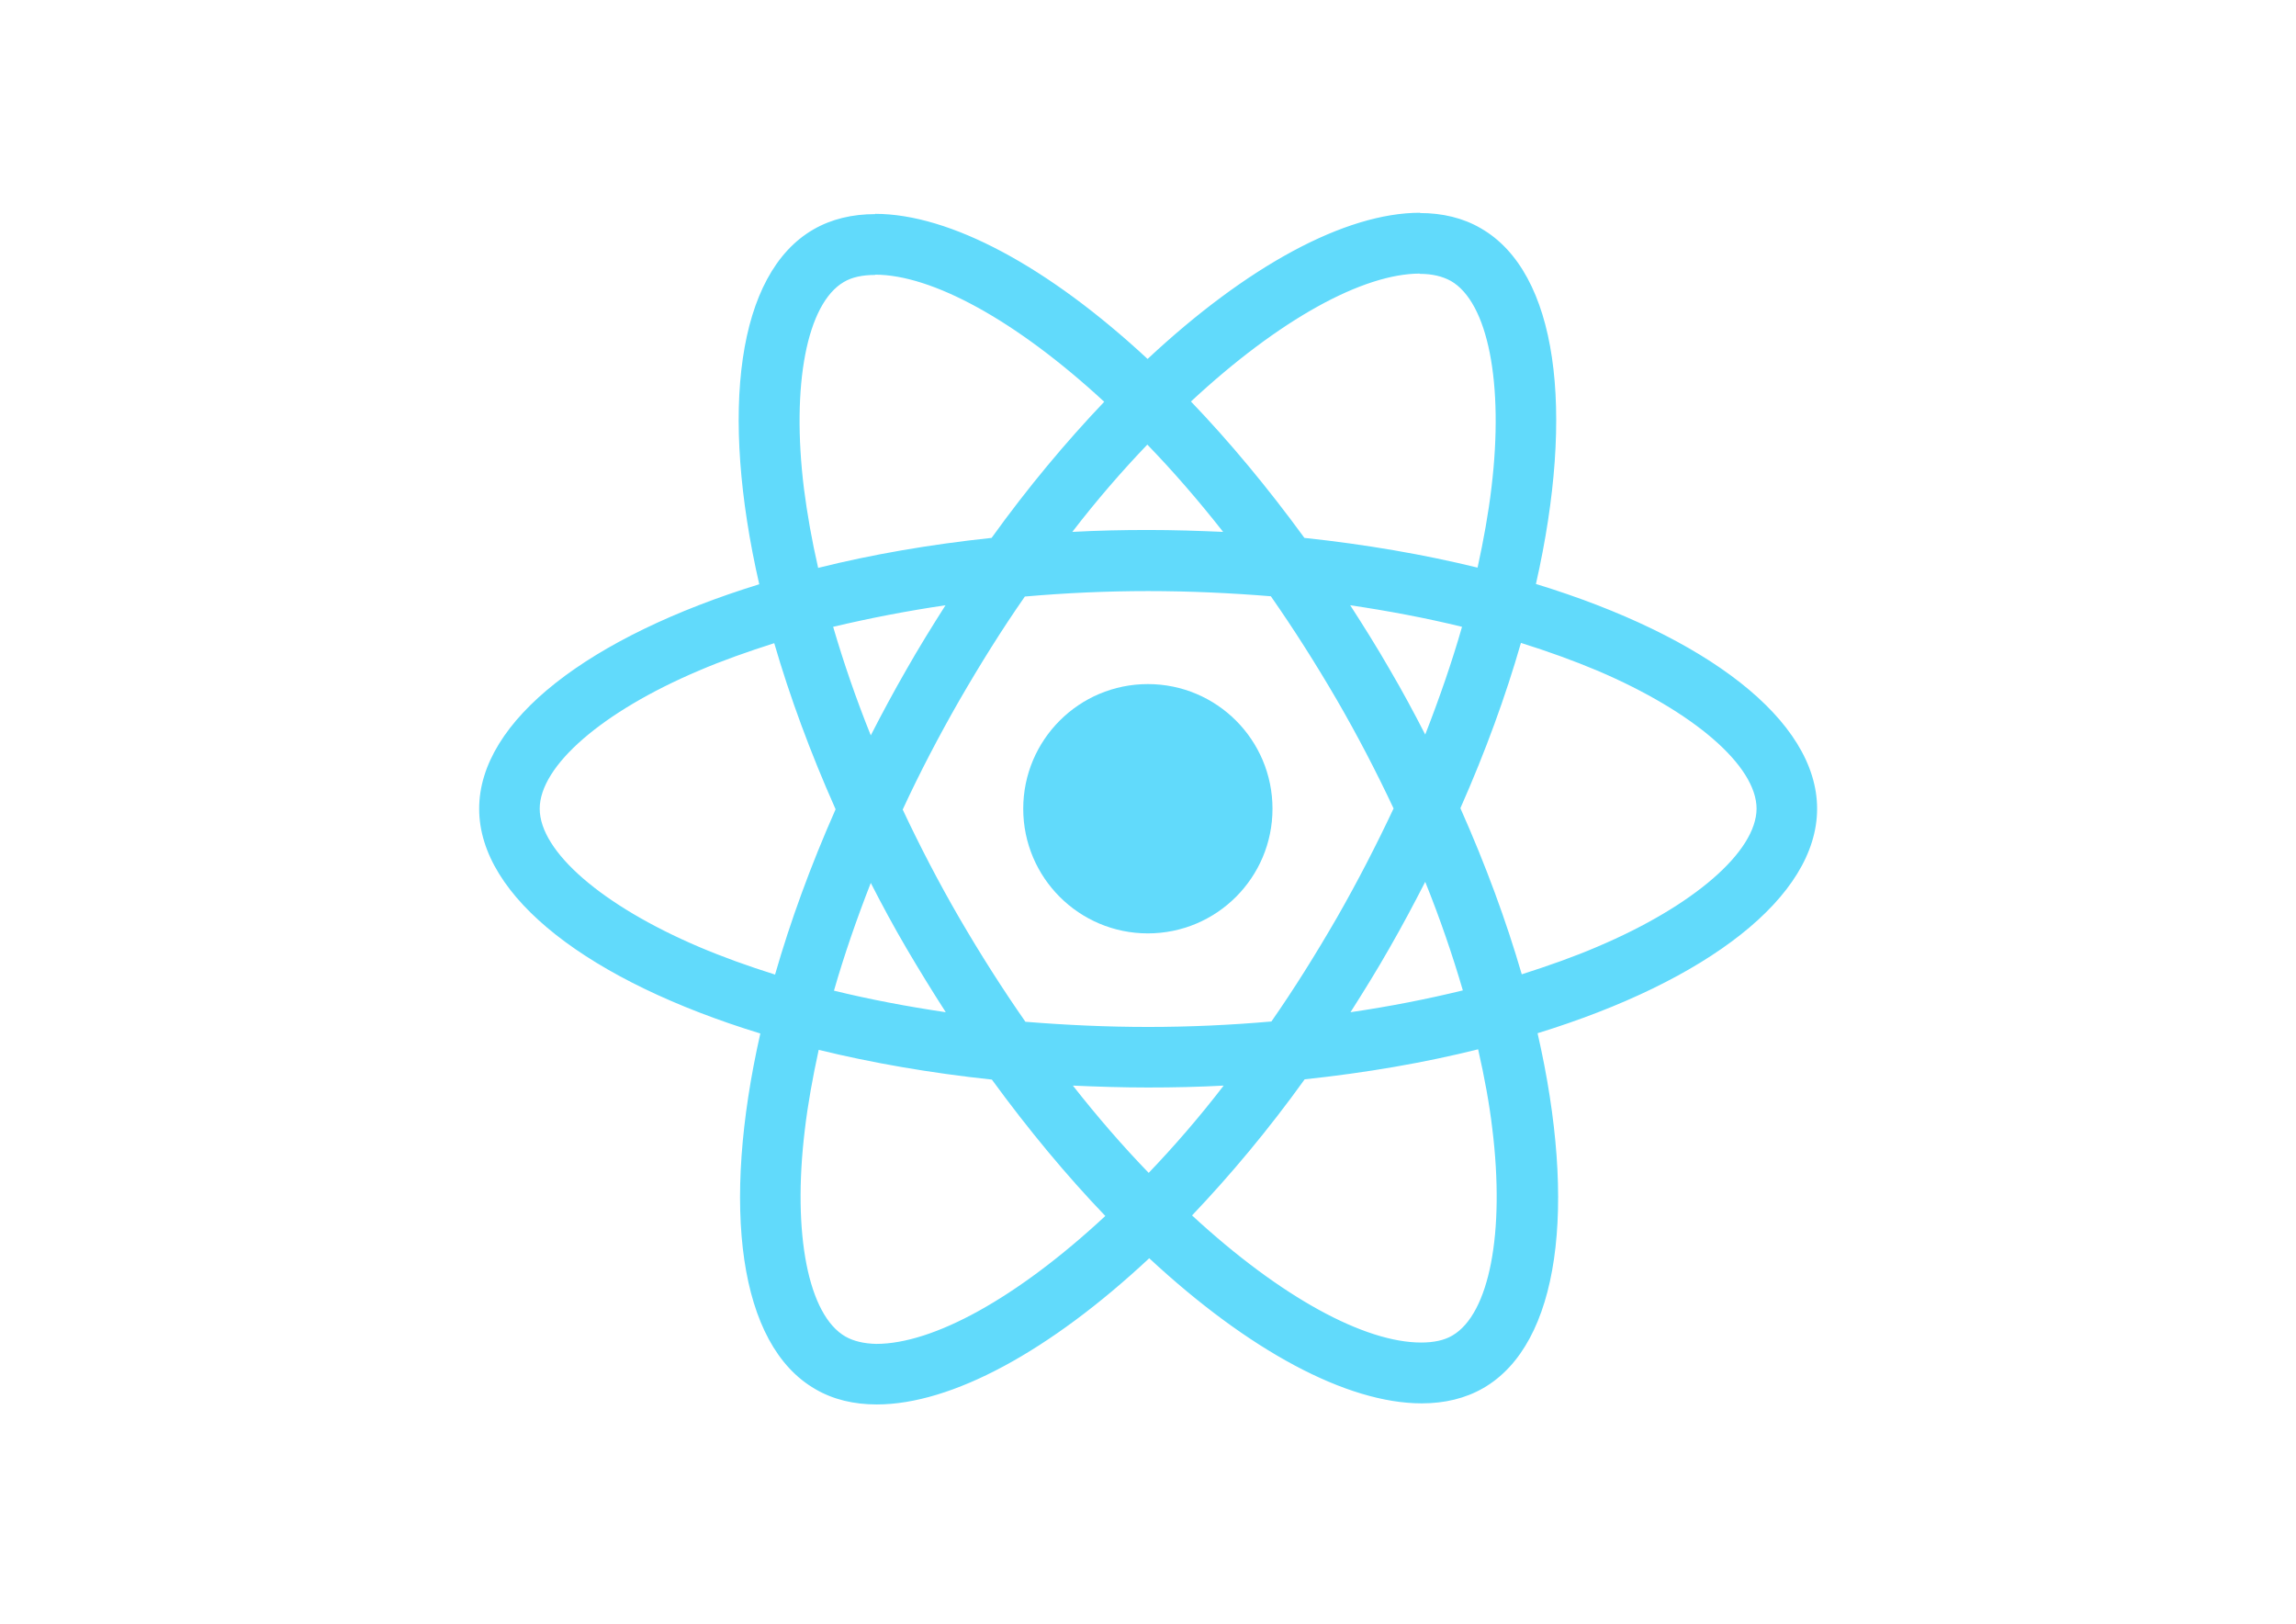
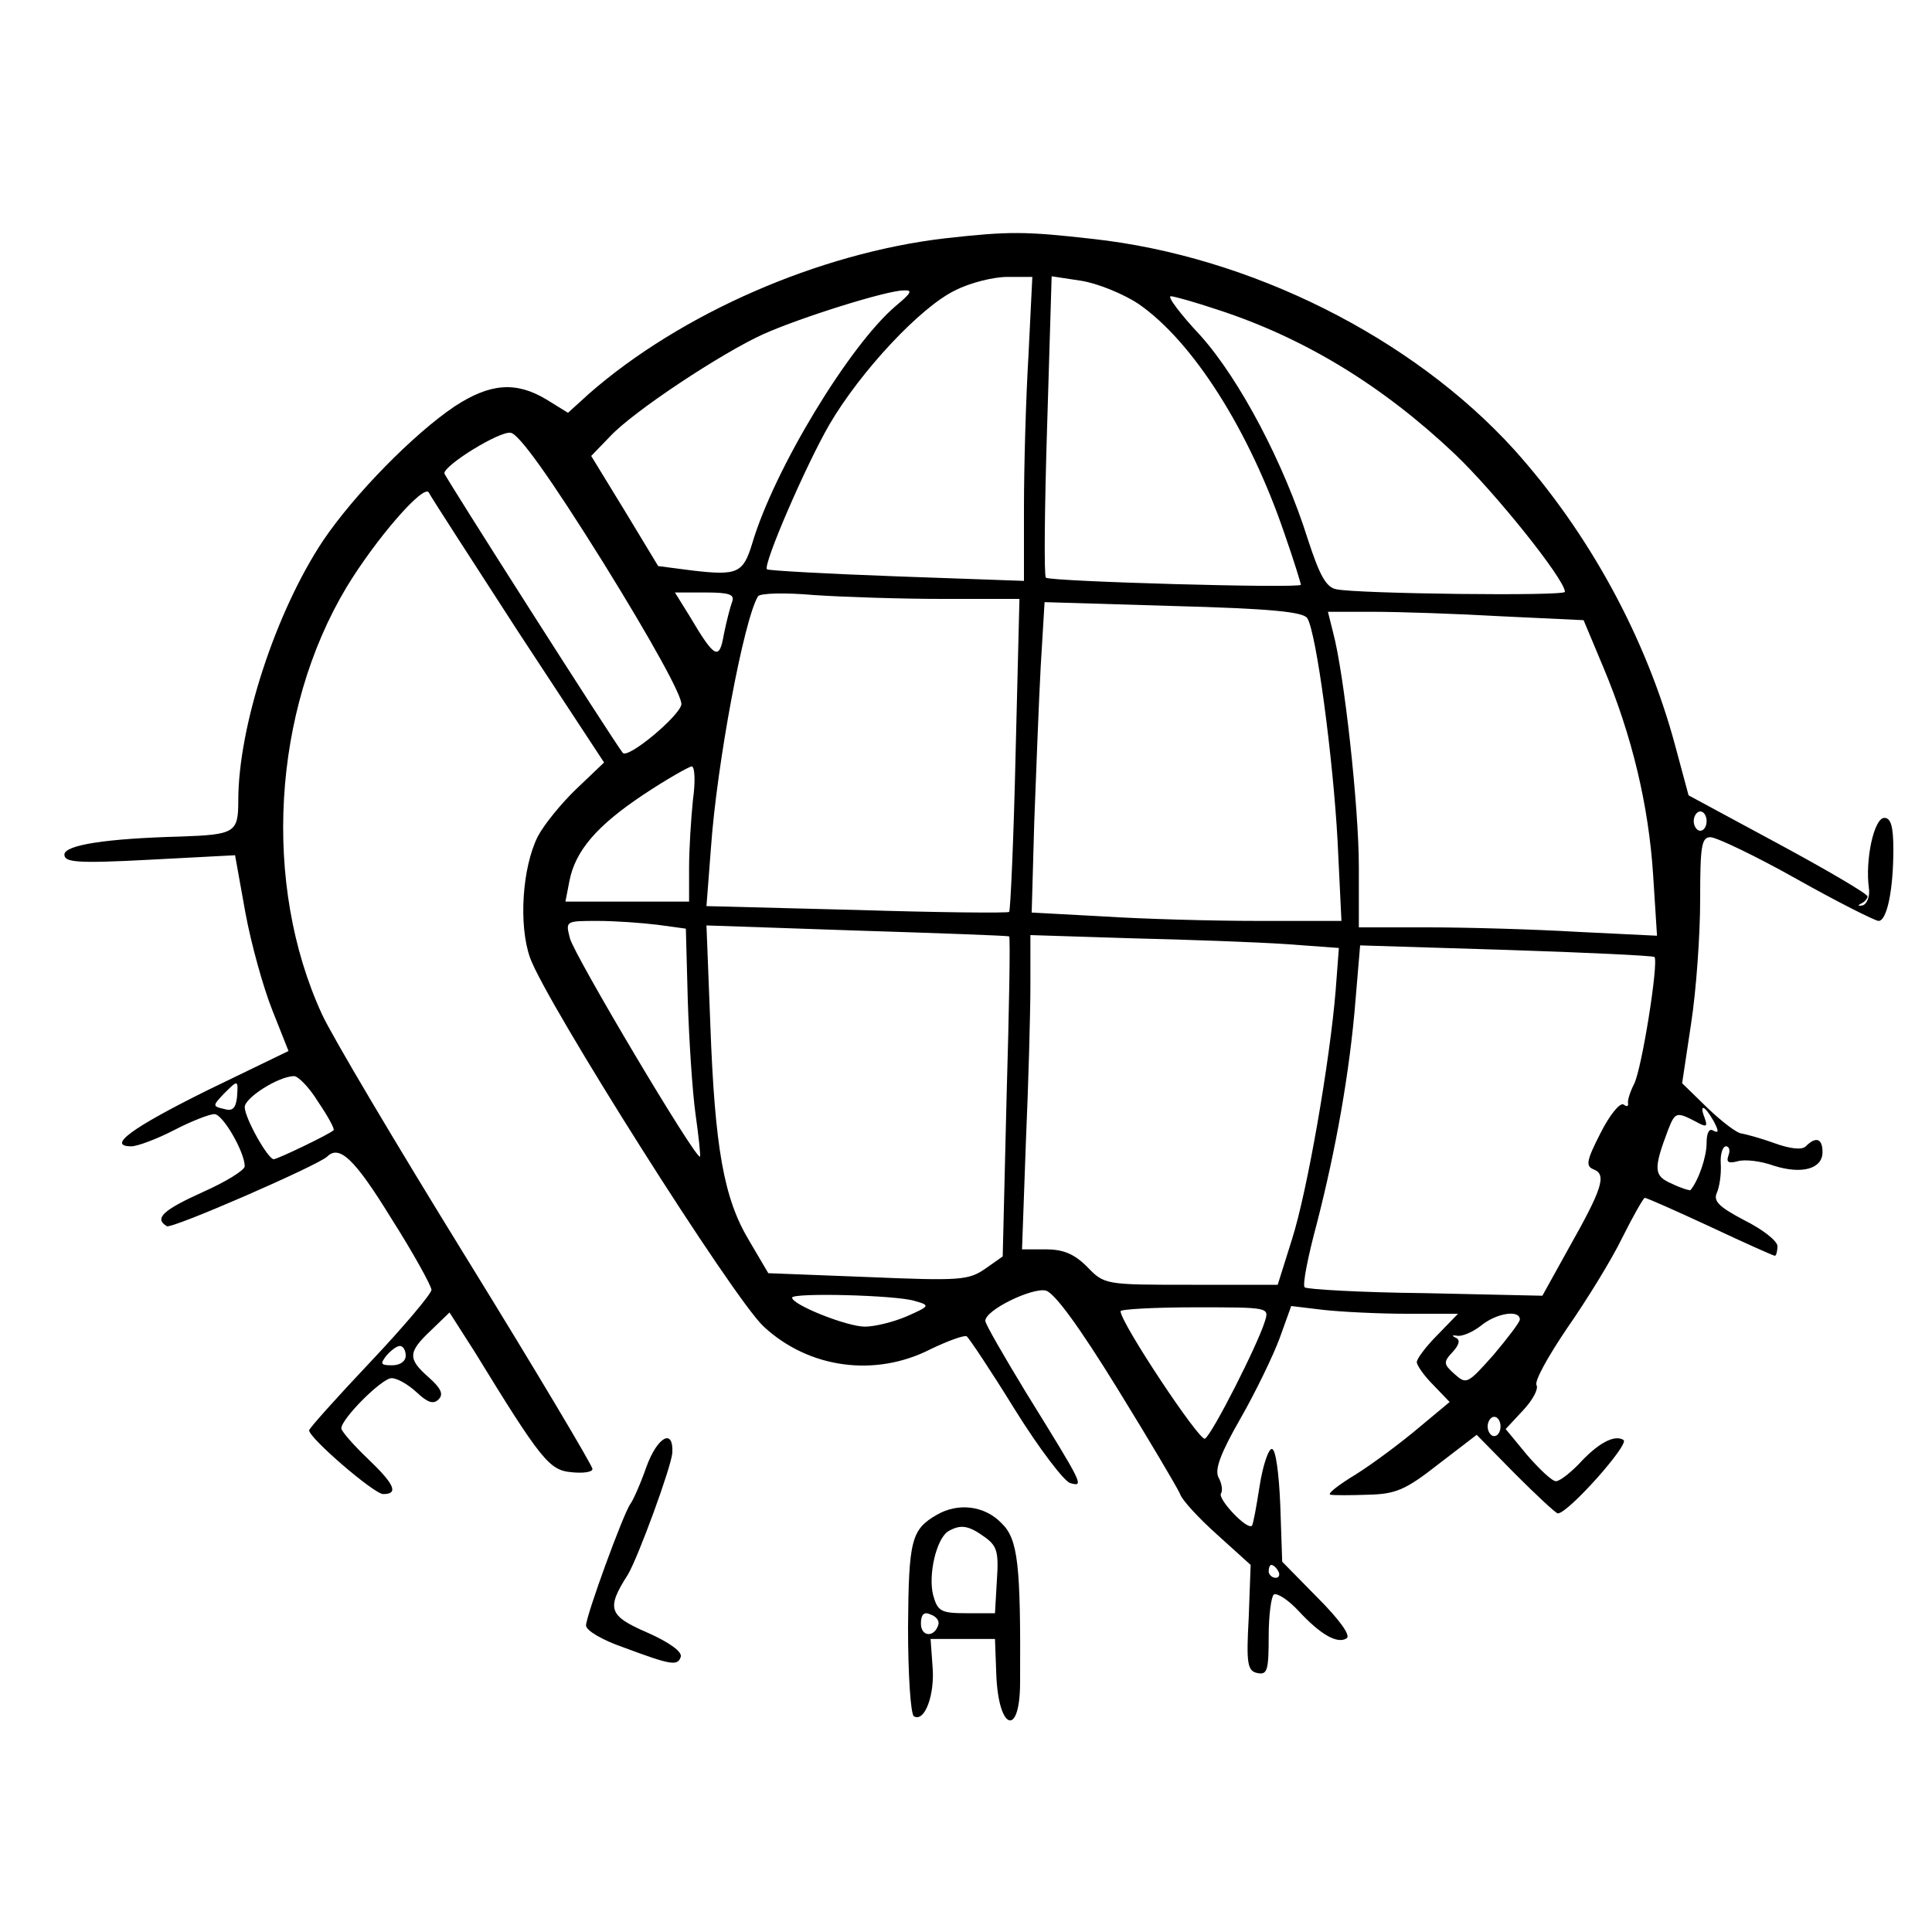
- <svg xmlns="http://www.w3.org/2000/svg" viewBox="0 0 841.9 595.3">
-   <g fill="#61DAFB">
-     <path d="M666.3 296.5c0-32.5-40.7-63.3-103.1-82.4 14.4-63.6 8-114.2-20.2-130.4-6.5-3.8-14.1-5.6-22.4-5.6v22.3c4.6 0 8.3.9 11.4 2.6 13.6 7.8 19.5 37.5 14.9 75.7-1.1 9.4-2.9 19.3-5.1 29.4-19.6-4.8-41-8.5-63.5-10.9-13.5-18.5-27.5-35.3-41.6-50 32.6-30.3 63.2-46.9 84-46.9V78c-27.5 0-63.5 19.6-99.9 53.6-36.4-33.8-72.4-53.2-99.9-53.2v22.3c20.7 0 51.4 16.5 84 46.6-14 14.7-28 31.4-41.3 49.9-22.6 2.4-44 6.1-63.6 11-2.3-10-4-19.7-5.2-29-4.7-38.2 1.1-67.9 14.6-75.8 3-1.8 6.9-2.6 11.5-2.6V78.5c-8.4 0-16 1.8-22.6 5.6-28.1 16.2-34.4 66.7-19.9 130.1-62.2 19.2-102.7 49.9-102.7 82.3 0 32.5 40.7 63.3 103.1 82.4-14.4 63.6-8 114.2 20.2 130.4 6.5 3.8 14.1 5.6 22.5 5.6 27.5 0 63.5-19.6 99.9-53.6 36.4 33.8 72.4 53.2 99.9 53.2 8.4 0 16-1.8 22.6-5.6 28.1-16.2 34.4-66.7 19.9-130.1 62-19.1 102.5-49.9 102.5-82.3zm-130.2-66.7c-3.7 12.9-8.3 26.2-13.5 39.5-4.1-8-8.4-16-13.1-24-4.6-8-9.5-15.8-14.4-23.4 14.2 2.1 27.9 4.7 41 7.9zm-45.8 106.5c-7.8 13.5-15.8 26.3-24.1 38.2-14.9 1.3-30 2-45.2 2-15.1 0-30.2-.7-45-1.9-8.3-11.9-16.4-24.6-24.2-38-7.6-13.1-14.5-26.4-20.8-39.8 6.2-13.4 13.2-26.8 20.7-39.9 7.8-13.5 15.8-26.3 24.1-38.2 14.9-1.3 30-2 45.2-2 15.1 0 30.2.7 45 1.9 8.3 11.9 16.4 24.6 24.2 38 7.6 13.1 14.5 26.4 20.8 39.8-6.3 13.4-13.2 26.8-20.7 39.9zm32.3-13c5.4 13.4 10 26.8 13.8 39.8-13.1 3.2-26.9 5.9-41.2 8 4.9-7.7 9.8-15.6 14.4-23.7 4.6-8 8.9-16.1 13-24.1zM421.2 430c-9.3-9.6-18.6-20.3-27.8-32 9 .4 18.2.7 27.5.7 9.4 0 18.7-.2 27.8-.7-9 11.7-18.3 22.4-27.5 32zm-74.4-58.9c-14.2-2.1-27.9-4.7-41-7.9 3.7-12.9 8.3-26.2 13.5-39.5 4.1 8 8.4 16 13.1 24 4.7 8 9.5 15.8 14.4 23.4zM420.7 163c9.3 9.6 18.6 20.3 27.8 32-9-.4-18.2-.7-27.5-.7-9.4 0-18.7.2-27.8.7 9-11.7 18.3-22.4 27.5-32zm-74 58.9c-4.9 7.7-9.8 15.6-14.4 23.7-4.6 8-8.9 16-13 24-5.4-13.4-10-26.8-13.8-39.8 13.1-3.1 26.9-5.8 41.2-7.9zm-90.5 125.2c-35.4-15.1-58.3-34.9-58.3-50.6 0-15.7 22.9-35.6 58.3-50.6 8.6-3.7 18-7 27.7-10.1 5.7 19.6 13.2 40 22.5 60.9-9.2 20.8-16.6 41.1-22.2 60.6-9.9-3.1-19.3-6.5-28-10.2zM310 490c-13.6-7.8-19.5-37.5-14.9-75.7 1.1-9.4 2.9-19.3 5.1-29.4 19.6 4.8 41 8.5 63.5 10.9 13.5 18.5 27.5 35.3 41.6 50-32.6 30.3-63.2 46.9-84 46.9-4.5-.1-8.3-1-11.3-2.7zm237.2-76.2c4.7 38.2-1.1 67.9-14.6 75.8-3 1.8-6.9 2.6-11.5 2.6-20.7 0-51.4-16.5-84-46.6 14-14.7 28-31.4 41.3-49.9 22.6-2.4 44-6.1 63.6-11 2.3 10.1 4.1 19.8 5.2 29.1zm38.5-66.7c-8.6 3.7-18 7-27.7 10.1-5.7-19.6-13.2-40-22.5-60.9 9.2-20.8 16.6-41.1 22.2-60.6 9.9 3.1 19.3 6.5 28.1 10.2 35.4 15.1 58.3 34.9 58.3 50.6-.1 15.7-23 35.6-58.4 50.6zM320.8 78.4z" />
-     <circle cx="420.9" cy="296.5" r="45.7" />
-     <path d="M520.5 78.1z" />
+ <svg xmlns="http://www.w3.org/2000/svg" height="300pt" preserveAspectRatio="xMidYMid meet" viewBox="0 0 300 300" width="300pt">
+   <g transform="matrix(.1 0 0 -.1 0 300)">
+     <path d="m1468 2630c-197-23-411-117-553-241l-33-30-34 21c-47 28-87 25-142-11-64-43-156-137-204-208-74-111-132-289-132-404 0-50-5-53-90-56-114-3-180-13-180-28 0-12 19-14 132-8l133 7 16-89c9-49 28-117 42-152l25-63-126-61c-117-58-157-87-118-87 9 0 39 11 66 25s55 25 63 25c13 0 47-59 47-81 0-6-29-24-65-40-62-28-76-41-56-53 7-5 234 94 249 108 19 19 43-4 99-95 35-55 63-106 63-112-1-7-43-57-95-112s-95-103-95-106c0-12 101-99 115-99 25 0 17 16-25 56-22 21-40 42-40 46 0 15 63 78 78 78 9 0 26-10 39-22 17-16 26-19 34-11s4 17-15 34c-33 29-33 39 3 73l29 28 39-61c103-168 116-184 150-187 18-2 33 0 33 5s-88 153-196 328-209 345-224 378c-93 202-77 471 38 663 46 76 121 162 128 147 2-5 65-102 138-215l134-204-43-41c-23-22-50-55-60-74-24-48-30-137-12-188 24-68 316-530 363-573 70-65 173-79 259-35 27 13 52 22 56 20 4-3 38-54 75-114 38-61 77-112 86-114 22-6 20-3-69 141-34 56-63 106-63 111 0 17 73 52 94 47 14-4 53-58 111-152 50-81 93-154 97-163 3-10 29-38 58-64l52-47-3-82c-4-72-2-83 14-86 15-3 17 5 17 57 0 33 4 62 8 65 5 3 22-8 38-25 35-38 61-52 75-43 7 4-11 29-45 63l-55 56-3 88c-2 49-7 87-13 87-5 1-14-25-19-57s-10-60-12-62c-7-8-54 42-48 50 3 5 1 16-4 25-6 12 3 37 34 91 24 42 51 98 61 125l18 50 50-6c27-3 86-6 129-6h80l-32-33c-18-18-32-37-32-42s11-21 26-36l25-26-48-40c-26-22-70-55-97-72-28-17-46-31-40-32 5-1 31-1 58 0 43 1 58 7 109 47l60 46 60-61c33-33 63-61 66-61 16 0 112 108 102 114-14 9-40-5-70-38-14-14-29-26-35-26s-26 19-45 41l-33 40 27 29c15 16 24 33 21 39-4 6 18 45 47 88 30 43 69 106 86 141 17 34 33 62 35 62 3 0 48-20 102-45 53-25 98-45 100-45s4 7 4 15-23 26-51 40c-40 21-49 30-43 43 4 9 7 29 6 45-1 15 3 27 8 27s7-6 4-14c-4-11 0-13 15-9 11 3 36 0 55-7 44-14 76-5 76 21 0 21-10 25-26 9-6-6-24-4-49 5-22 8-45 14-51 15-6 0-29 17-52 39l-40 39 14 93c8 52 14 138 14 192 0 83 2 97 16 97 9 0 70-29 134-65s122-65 127-65c13 0 23 48 23 111 0 36-4 49-14 49-16 0-30-65-24-109 2-13-3-25-10-27-7-1-8 0-2 3 5 2 10 8 10 11 0 4-63 41-139 82l-139 75-21 78c-45 167-134 330-250 459-158 174-409 300-654 327-106 12-130 12-229 1zm129-182c-4-66-7-173-7-236v-114l-197 7c-109 4-200 9-202 11-7 6 60 161 97 225 48 82 141 182 195 208 23 12 60 21 81 21h39zm171 80c84-58 172-196 227-358 14-40 25-76 25-78 0-6-390 5-396 11-3 3-2 109 2 236l7 232 46-7c25-4 65-20 89-36zm-377-3c-72-61-189-254-223-369-14-46-23-50-92-42l-54 7-52 86-52 85 29 30c36 39 174 130 238 159 58 26 192 68 218 68 15 1 12-4-12-24zm500-6c135-44 256-118 368-224 63-60 171-195 171-214 0-7-323-3-355 4-16 3-26 22-44 77-37 118-106 249-167 317-31 33-52 61-46 61 5 0 37-9 73-21zm-954-393c75-121 123-208 121-220-3-18-83-85-91-75-15 19-277 430-277 434 0 13 86 66 103 63 13-2 61-69 144-202zm200-60c-3-8-9-31-13-51-7-41-14-38-53 28l-23 37h47c37 0 46-3 42-14zm327 4h119l-6-241c-3-133-8-243-10-245s-108-1-236 3l-234 6 7 91c9 129 51 354 73 390 3 5 42 6 87 2 45-3 135-6 200-6zm566-30c14-22 40-217 47-346l6-124h-129c-71 0-179 3-241 7l-111 6 4 141c3 78 7 186 10 241l6 100 200-6c150-4 202-9 208-19zm302 3 127-6 31-74c44-105 70-213 77-322l6-94-123 6c-68 4-172 7-232 7h-108v94c0 94-23 301-40 364l-8 32h71c40 0 129-3 199-7zm-1256-285c-3-29-6-77-6-105v-53h-96-96l6 31c9 48 43 87 115 135 36 24 70 43 75 44 5 0 6-24 2-52zm1574-33c0-8-4-15-10-15-5 0-10 7-10 15s5 15 10 15c6 0 10-7 10-15zm-1629-161 44-6 3-112c2-61 7-140 12-176 5-35 8-65 7-66-6-6-196 314-202 339-7 27-7 27 43 27 27 0 69-3 93-6zm546-18c2-1 0-114-4-250l-6-247-27-19c-26-18-39-19-182-13l-155 6-30 51c-39 65-53 143-60 335l-6 154 234-8c129-4 235-8 236-9zm430-12 82-6-5-66c-9-110-44-312-68-387l-22-70h-134c-134 0-135 0-162 28-20 20-37 27-64 27h-37l6 167c4 91 7 201 7 243v78l158-5c86-2 194-6 239-9zm572-20c7-7-20-177-32-198-6-12-10-25-9-29 1-5-2-6-7-2-6 3-22-17-36-45-22-43-23-51-10-56 20-8 13-30-39-122l-41-74-182 4c-100 1-184 6-187 9-4 3 5 48 19 100 29 113 51 234 60 348l7 83 227-7c124-4 228-9 230-11zm-2075-225c15-22 26-42 24-44-6-6-87-45-93-45-9 0-45 64-45 81 0 14 51 47 76 48 6 1 24-17 38-40zm-126 7c-2-17-7-22-20-18-18 4-18 5-1 23 23 23 23 23 21-5zm2293-37c8-15 8-19 0-15-7 5-11-3-11-19 0-21-12-57-25-73-1-1-15 3-29 10-28 12-29 22-6 83 11 28 13 29 42 14 18-10 20-9 15 5-9 23 0 20 14-5zm-1241-279c25-7 24-8-12-24-21-9-50-16-65-16-28 0-113 34-113 45 0 8 161 4 190-5zm544-32c-11-36-82-176-93-182-8-5-131 180-131 198 0 3 52 6 116 6 115 0 115 0 108-22zm396 3c0-4-19-29-41-55-40-45-42-46-60-30s-18 19-3 35c10 11 12 19 4 22-6 3-5 4 2 3 7-2 24 5 37 15 24 20 61 26 61 10zm-1730-56c0-9-9-15-21-15-18 0-19 2-9 15 7 8 16 15 21 15s9-7 9-15zm1700-110c0-8-4-15-10-15-5 0-10 7-10 15s5 15 10 15c6 0 10-7 10-15zm-345-225c3-5 1-10-4-10-6 0-11 5-11 10 0 6 2 10 4 10 3 0 8-4 11-10z" />
+     <path d="m1004 723c-9-26-21-53-25-58-11-15-69-174-69-189 0-8 26-23 58-34 75-28 84-29 89-15 3 8-18 23-52 38-60 26-64 37-30 90 16 27 67 166 69 189 2 39-23 25-40-21z" />
+     <path d="m1455 648c-40-23-44-39-45-175 0-73 4-134 9-138 17-10 33 34 29 78l-3 42h50 50l2-54c3-88 37-100 37-13 1 183-3 222-29 247-26 27-67 32-100 13zm73-34c20-14 23-23 20-67l-3-52h-44c-40 0-45 3-52 28-8 32 5 87 23 99 19 11 31 10 56-8zm-71-137c-6-20-27-19-27 2 0 14 5 19 15 14 9-3 14-10 12-16z" />
  </g>
</svg>
